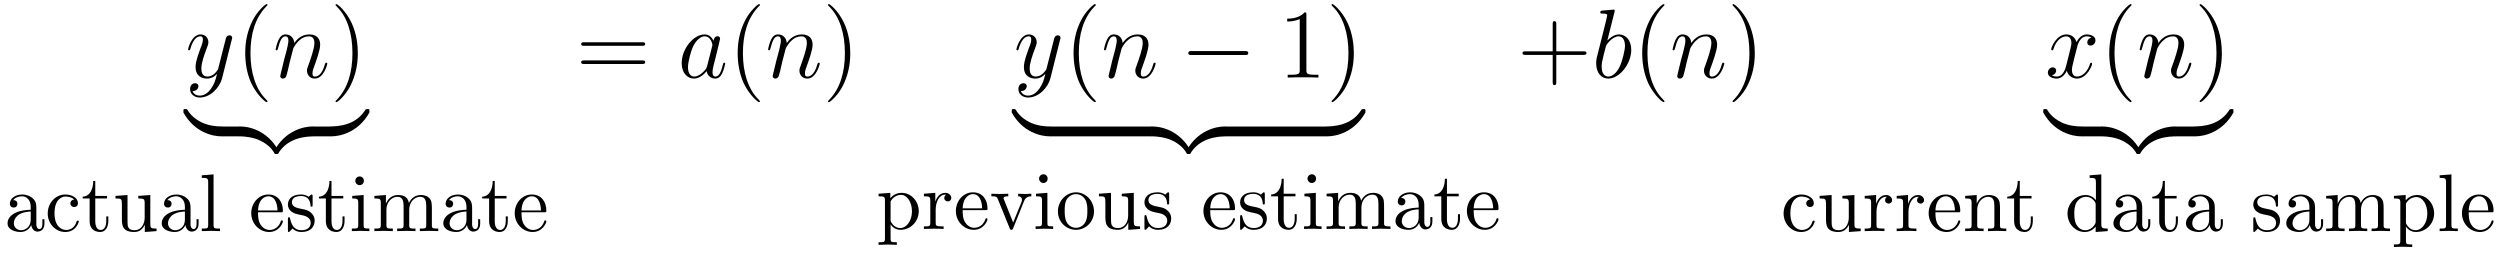
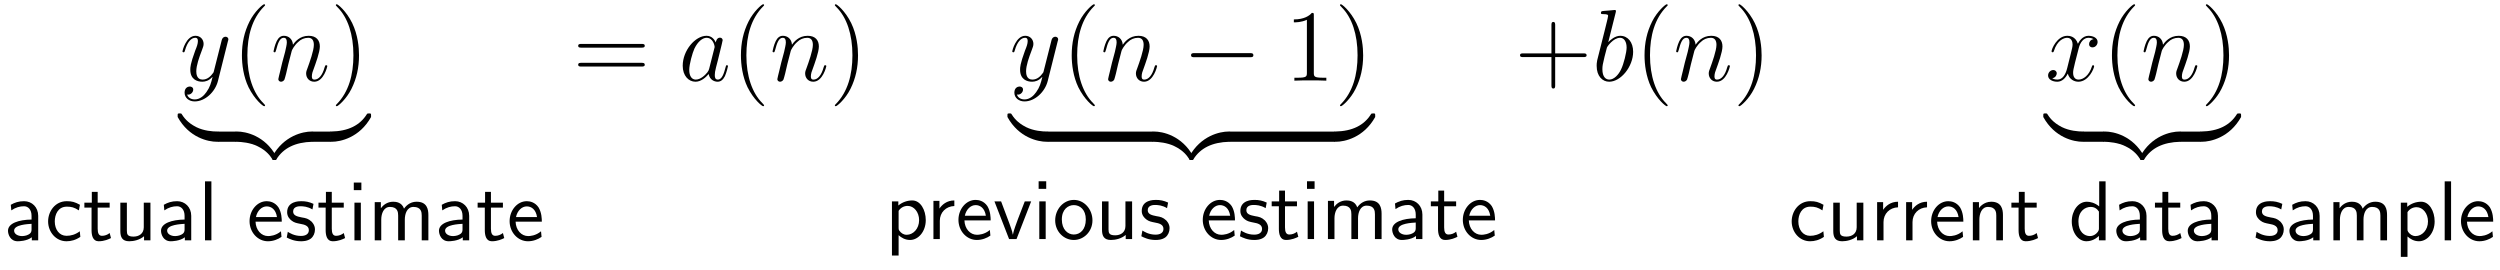
- <svg xmlns="http://www.w3.org/2000/svg" xmlns:xlink="http://www.w3.org/1999/xlink" viewBox="0 0 305.134 31.641" version="1.2">
+ <svg xmlns="http://www.w3.org/2000/svg" xmlns:xlink="http://www.w3.org/1999/xlink" viewBox="0 0 293.428 31.641" version="1.2">
  <defs>
    <g>
      <symbol overflow="visible" id="glyph0-0">
        <path style="stroke:none;" d="" />
      </symbol>
      <symbol overflow="visible" id="glyph0-1">
        <path style="stroke:none;" d="M 3.141 1.344 C 2.828 1.797 2.359 2.203 1.766 2.203 C 1.625 2.203 1.047 2.172 0.875 1.625 C 0.906 1.641 0.969 1.641 0.984 1.641 C 1.344 1.641 1.594 1.328 1.594 1.047 C 1.594 0.781 1.359 0.688 1.188 0.688 C 0.984 0.688 0.578 0.828 0.578 1.406 C 0.578 2.016 1.094 2.438 1.766 2.438 C 2.969 2.438 4.172 1.344 4.5 0.016 L 5.672 -4.656 C 5.688 -4.703 5.719 -4.781 5.719 -4.859 C 5.719 -5.031 5.562 -5.156 5.391 -5.156 C 5.281 -5.156 5.031 -5.109 4.938 -4.75 L 4.047 -1.234 C 4 -1.016 4 -0.984 3.891 -0.859 C 3.656 -0.531 3.266 -0.125 2.688 -0.125 C 2.016 -0.125 1.953 -0.781 1.953 -1.094 C 1.953 -1.781 2.281 -2.703 2.609 -3.562 C 2.734 -3.906 2.812 -4.078 2.812 -4.312 C 2.812 -4.812 2.453 -5.266 1.859 -5.266 C 0.766 -5.266 0.328 -3.531 0.328 -3.438 C 0.328 -3.391 0.375 -3.328 0.453 -3.328 C 0.562 -3.328 0.578 -3.375 0.625 -3.547 C 0.906 -4.547 1.359 -5.031 1.828 -5.031 C 1.938 -5.031 2.141 -5.031 2.141 -4.641 C 2.141 -4.328 2.016 -3.984 1.828 -3.531 C 1.25 -1.953 1.25 -1.562 1.25 -1.281 C 1.25 -0.141 2.062 0.125 2.656 0.125 C 3 0.125 3.438 0.016 3.844 -0.438 L 3.859 -0.422 C 3.688 0.281 3.562 0.75 3.141 1.344 Z M 3.141 1.344 " />
      </symbol>
      <symbol overflow="visible" id="glyph0-2">
        <path style="stroke:none;" d="M 2.469 -3.5 C 2.484 -3.578 2.781 -4.172 3.234 -4.547 C 3.531 -4.844 3.938 -5.031 4.406 -5.031 C 4.891 -5.031 5.062 -4.672 5.062 -4.203 C 5.062 -3.516 4.562 -2.156 4.328 -1.5 C 4.219 -1.219 4.156 -1.062 4.156 -0.844 C 4.156 -0.312 4.531 0.125 5.109 0.125 C 6.219 0.125 6.641 -1.641 6.641 -1.703 C 6.641 -1.766 6.594 -1.812 6.516 -1.812 C 6.406 -1.812 6.391 -1.781 6.328 -1.578 C 6.062 -0.594 5.609 -0.125 5.141 -0.125 C 5.016 -0.125 4.828 -0.125 4.828 -0.516 C 4.828 -0.812 4.953 -1.172 5.031 -1.344 C 5.266 -2 5.766 -3.328 5.766 -4.016 C 5.766 -4.734 5.359 -5.266 4.453 -5.266 C 3.375 -5.266 2.828 -4.516 2.609 -4.219 C 2.562 -4.906 2.078 -5.266 1.547 -5.266 C 1.172 -5.266 0.906 -5.047 0.703 -4.641 C 0.484 -4.203 0.328 -3.484 0.328 -3.438 C 0.328 -3.391 0.375 -3.328 0.453 -3.328 C 0.547 -3.328 0.562 -3.344 0.641 -3.625 C 0.828 -4.344 1.047 -5.031 1.516 -5.031 C 1.797 -5.031 1.891 -4.844 1.891 -4.484 C 1.891 -4.219 1.766 -3.75 1.688 -3.375 L 1.344 -2.094 C 1.297 -1.859 1.172 -1.328 1.109 -1.109 C 1.031 -0.797 0.891 -0.234 0.891 -0.172 C 0.891 -0.016 1.031 0.125 1.203 0.125 C 1.344 0.125 1.516 0.047 1.609 -0.125 C 1.641 -0.188 1.75 -0.609 1.812 -0.844 L 2.062 -1.922 Z M 2.469 -3.5 " />
      </symbol>
      <symbol overflow="visible" id="glyph0-3">
        <path style="stroke:none;" d="M 3.594 -1.422 C 3.531 -1.219 3.531 -1.188 3.375 -0.969 C 3.109 -0.641 2.578 -0.125 2.016 -0.125 C 1.531 -0.125 1.25 -0.562 1.25 -1.266 C 1.25 -1.922 1.625 -3.266 1.859 -3.766 C 2.266 -4.609 2.828 -5.031 3.281 -5.031 C 4.078 -5.031 4.234 -4.047 4.234 -3.953 C 4.234 -3.938 4.203 -3.797 4.188 -3.766 Z M 4.359 -4.484 C 4.234 -4.797 3.906 -5.266 3.281 -5.266 C 1.938 -5.266 0.484 -3.531 0.484 -1.75 C 0.484 -0.578 1.172 0.125 1.984 0.125 C 2.641 0.125 3.203 -0.391 3.531 -0.781 C 3.656 -0.078 4.219 0.125 4.578 0.125 C 4.938 0.125 5.219 -0.094 5.438 -0.531 C 5.625 -0.938 5.797 -1.656 5.797 -1.703 C 5.797 -1.766 5.75 -1.812 5.672 -1.812 C 5.562 -1.812 5.562 -1.75 5.516 -1.578 C 5.328 -0.875 5.109 -0.125 4.609 -0.125 C 4.266 -0.125 4.25 -0.438 4.25 -0.672 C 4.25 -0.938 4.281 -1.078 4.391 -1.547 C 4.469 -1.844 4.531 -2.109 4.625 -2.453 C 5.062 -4.25 5.172 -4.672 5.172 -4.75 C 5.172 -4.906 5.047 -5.047 4.859 -5.047 C 4.484 -5.047 4.391 -4.625 4.359 -4.484 Z M 4.359 -4.484 " />
      </symbol>
      <symbol overflow="visible" id="glyph0-4">
        <path style="stroke:none;" d="M 2.766 -8 C 2.766 -8.047 2.797 -8.109 2.797 -8.172 C 2.797 -8.297 2.672 -8.297 2.656 -8.297 C 2.641 -8.297 2.219 -8.266 2 -8.234 C 1.797 -8.219 1.609 -8.203 1.406 -8.188 C 1.109 -8.156 1.031 -8.156 1.031 -7.938 C 1.031 -7.812 1.141 -7.812 1.266 -7.812 C 1.875 -7.812 1.875 -7.703 1.875 -7.594 C 1.875 -7.5 1.781 -7.156 1.734 -6.938 L 1.453 -5.797 C 1.328 -5.312 0.641 -2.609 0.594 -2.391 C 0.531 -2.094 0.531 -1.891 0.531 -1.734 C 0.531 -0.516 1.219 0.125 2 0.125 C 3.375 0.125 4.812 -1.656 4.812 -3.391 C 4.812 -4.5 4.203 -5.266 3.297 -5.266 C 2.672 -5.266 2.109 -4.75 1.891 -4.516 Z M 2.016 -0.125 C 1.625 -0.125 1.203 -0.406 1.203 -1.344 C 1.203 -1.734 1.25 -1.953 1.453 -2.797 C 1.5 -2.953 1.688 -3.719 1.734 -3.875 C 1.75 -3.969 2.469 -5.031 3.281 -5.031 C 3.797 -5.031 4.047 -4.5 4.047 -3.891 C 4.047 -3.312 3.703 -1.953 3.406 -1.344 C 3.109 -0.688 2.562 -0.125 2.016 -0.125 Z M 2.016 -0.125 " />
      </symbol>
      <symbol overflow="visible" id="glyph0-5">
        <path style="stroke:none;" d="M 5.672 -4.875 C 5.281 -4.812 5.141 -4.516 5.141 -4.297 C 5.141 -4 5.359 -3.906 5.531 -3.906 C 5.891 -3.906 6.141 -4.219 6.141 -4.547 C 6.141 -5.047 5.562 -5.266 5.062 -5.266 C 4.344 -5.266 3.938 -4.547 3.828 -4.328 C 3.547 -5.219 2.812 -5.266 2.594 -5.266 C 1.375 -5.266 0.734 -3.703 0.734 -3.438 C 0.734 -3.391 0.781 -3.328 0.859 -3.328 C 0.953 -3.328 0.984 -3.406 1 -3.453 C 1.406 -4.781 2.219 -5.031 2.562 -5.031 C 3.094 -5.031 3.203 -4.531 3.203 -4.25 C 3.203 -3.984 3.125 -3.703 2.984 -3.125 L 2.578 -1.5 C 2.406 -0.781 2.062 -0.125 1.422 -0.125 C 1.359 -0.125 1.062 -0.125 0.812 -0.281 C 1.25 -0.359 1.344 -0.719 1.344 -0.859 C 1.344 -1.094 1.156 -1.25 0.938 -1.25 C 0.641 -1.25 0.328 -0.984 0.328 -0.609 C 0.328 -0.109 0.891 0.125 1.406 0.125 C 1.984 0.125 2.391 -0.328 2.641 -0.828 C 2.828 -0.125 3.438 0.125 3.875 0.125 C 5.094 0.125 5.734 -1.453 5.734 -1.703 C 5.734 -1.766 5.688 -1.812 5.625 -1.812 C 5.516 -1.812 5.5 -1.75 5.469 -1.656 C 5.141 -0.609 4.453 -0.125 3.906 -0.125 C 3.484 -0.125 3.266 -0.438 3.266 -0.922 C 3.266 -1.188 3.312 -1.375 3.5 -2.156 L 3.922 -3.797 C 4.094 -4.5 4.5 -5.031 5.062 -5.031 C 5.078 -5.031 5.422 -5.031 5.672 -4.875 Z M 5.672 -4.875 " />
      </symbol>
      <symbol overflow="visible" id="glyph1-0">
        <path style="stroke:none;" d="" />
      </symbol>
      <symbol overflow="visible" id="glyph1-1">
        <path style="stroke:none;" d="M 3.891 2.906 C 3.891 2.875 3.891 2.844 3.688 2.641 C 2.484 1.438 1.812 -0.531 1.812 -2.969 C 1.812 -5.297 2.375 -7.297 3.766 -8.703 C 3.891 -8.812 3.891 -8.828 3.891 -8.875 C 3.891 -8.938 3.828 -8.969 3.781 -8.969 C 3.625 -8.969 2.641 -8.109 2.062 -6.938 C 1.453 -5.719 1.172 -4.453 1.172 -2.969 C 1.172 -1.906 1.344 -0.484 1.953 0.781 C 2.672 2.219 3.641 3 3.781 3 C 3.828 3 3.891 2.969 3.891 2.906 Z M 3.891 2.906 " />
      </symbol>
      <symbol overflow="visible" id="glyph1-2">
        <path style="stroke:none;" d="M 3.375 -2.969 C 3.375 -3.891 3.25 -5.359 2.578 -6.75 C 1.875 -8.188 0.891 -8.969 0.766 -8.969 C 0.719 -8.969 0.656 -8.938 0.656 -8.875 C 0.656 -8.828 0.656 -8.812 0.859 -8.609 C 2.062 -7.406 2.719 -5.422 2.719 -2.984 C 2.719 -0.672 2.156 1.328 0.781 2.734 C 0.656 2.844 0.656 2.875 0.656 2.906 C 0.656 2.969 0.719 3 0.766 3 C 0.922 3 1.906 2.141 2.484 0.969 C 3.094 -0.25 3.375 -1.547 3.375 -2.969 Z M 3.375 -2.969 " />
      </symbol>
      <symbol overflow="visible" id="glyph1-3">
        <path style="stroke:none;" d="M 8.062 -3.875 C 8.234 -3.875 8.453 -3.875 8.453 -4.094 C 8.453 -4.312 8.25 -4.312 8.062 -4.312 L 1.031 -4.312 C 0.859 -4.312 0.641 -4.312 0.641 -4.094 C 0.641 -3.875 0.844 -3.875 1.031 -3.875 Z M 8.062 -1.656 C 8.234 -1.656 8.453 -1.656 8.453 -1.859 C 8.453 -2.094 8.25 -2.094 8.062 -2.094 L 1.031 -2.094 C 0.859 -2.094 0.641 -2.094 0.641 -1.875 C 0.641 -1.656 0.844 -1.656 1.031 -1.656 Z M 8.062 -1.656 " />
      </symbol>
      <symbol overflow="visible" id="glyph1-4">
        <path style="stroke:none;" d="M 3.438 -7.656 C 3.438 -7.938 3.438 -7.953 3.203 -7.953 C 2.922 -7.625 2.312 -7.188 1.094 -7.188 L 1.094 -6.844 C 1.359 -6.844 1.953 -6.844 2.625 -7.141 L 2.625 -0.922 C 2.625 -0.484 2.578 -0.344 1.531 -0.344 L 1.156 -0.344 L 1.156 0 C 1.484 -0.031 2.641 -0.031 3.031 -0.031 C 3.438 -0.031 4.578 -0.031 4.906 0 L 4.906 -0.344 L 4.531 -0.344 C 3.484 -0.344 3.438 -0.484 3.438 -0.922 Z M 3.438 -7.656 " />
      </symbol>
      <symbol overflow="visible" id="glyph1-5">
        <path style="stroke:none;" d="M 4.766 -2.766 L 8.062 -2.766 C 8.234 -2.766 8.453 -2.766 8.453 -2.969 C 8.453 -3.203 8.25 -3.203 8.062 -3.203 L 4.766 -3.203 L 4.766 -6.5 C 4.766 -6.672 4.766 -6.891 4.547 -6.891 C 4.328 -6.891 4.328 -6.688 4.328 -6.5 L 4.328 -3.203 L 1.031 -3.203 C 0.859 -3.203 0.641 -3.203 0.641 -2.984 C 0.641 -2.766 0.844 -2.766 1.031 -2.766 L 4.328 -2.766 L 4.328 0.531 C 4.328 0.703 4.328 0.922 4.547 0.922 C 4.766 0.922 4.766 0.719 4.766 0.531 Z M 4.766 -2.766 " />
      </symbol>
      <symbol overflow="visible" id="glyph2-0">
        <path style="stroke:none;" d="" />
      </symbol>
      <symbol overflow="visible" id="glyph2-1">
        <path style="stroke:none;" d="M 4.578 -0.922 C 4.578 -1.141 4.578 -1.203 4.453 -1.203 C 3.844 -1.203 2.844 -1.281 1.953 -1.719 C 0.875 -2.266 0.469 -2.891 0.219 -3.281 C 0.188 -3.328 0.125 -3.328 0 -3.328 C -0.234 -3.328 -0.234 -3.312 -0.234 -3.078 L -0.234 -2.906 C 1.109 -0.469 3.359 0 4.375 0 C 4.578 0 4.578 -0.016 4.578 -0.281 Z M 4.578 -0.922 " />
      </symbol>
      <symbol overflow="visible" id="glyph2-2">
        <path style="stroke:none;" d="M 4.719 1.719 C 3.375 -0.734 1.125 -1.203 0.109 -1.203 C -0.094 -1.203 -0.094 -1.188 -0.094 -0.922 L -0.094 -0.281 C -0.094 -0.047 -0.094 0 0.047 0 C 0.641 0.016 1.641 0.094 2.531 0.531 C 3.609 1.062 4.016 1.688 4.266 2.078 C 4.297 2.141 4.359 2.141 4.484 2.141 C 4.719 2.141 4.719 2.125 4.719 1.875 Z M 4.719 1.719 " />
      </symbol>
      <symbol overflow="visible" id="glyph2-3">
        <path style="stroke:none;" d="M 4.578 -0.922 C 4.578 -1.188 4.578 -1.203 4.375 -1.203 C 3.359 -1.203 1.109 -0.719 -0.234 1.719 L -0.234 1.875 C -0.234 2.125 -0.234 2.141 0 2.141 C 0.188 2.141 0.203 2.125 0.25 2.047 C 1.062 0.75 2.438 0.047 4.469 0 C 4.578 0 4.578 -0.062 4.578 -0.281 Z M 4.578 -0.922 " />
      </symbol>
      <symbol overflow="visible" id="glyph2-4">
        <path style="stroke:none;" d="M 4.719 -3.078 C 4.719 -3.312 4.719 -3.328 4.484 -3.328 C 4.297 -3.328 4.281 -3.312 4.234 -3.25 C 3.422 -1.938 2.047 -1.234 0.016 -1.203 C -0.094 -1.203 -0.094 -1.125 -0.094 -0.922 L -0.094 -0.281 C -0.094 -0.016 -0.094 0 0.109 0 C 1.125 0 3.375 -0.484 4.719 -2.906 Z M 4.719 -3.078 " />
      </symbol>
      <symbol overflow="visible" id="glyph3-0">
        <path style="stroke:none;" d="" />
      </symbol>
      <symbol overflow="visible" id="glyph3-1">
-         <path style="stroke:none;" d="M 3.312 -0.75 C 3.359 -0.359 3.625 0.062 4.094 0.062 C 4.312 0.062 4.922 -0.078 4.922 -0.891 L 4.922 -1.453 L 4.672 -1.453 L 4.672 -0.891 C 4.672 -0.312 4.422 -0.25 4.312 -0.25 C 3.984 -0.25 3.938 -0.703 3.938 -0.75 L 3.938 -2.734 C 3.938 -3.156 3.938 -3.547 3.578 -3.922 C 3.188 -4.312 2.688 -4.469 2.219 -4.469 C 1.391 -4.469 0.703 -4 0.703 -3.344 C 0.703 -3.047 0.906 -2.875 1.172 -2.875 C 1.453 -2.875 1.625 -3.078 1.625 -3.328 C 1.625 -3.453 1.578 -3.781 1.109 -3.781 C 1.391 -4.141 1.875 -4.25 2.188 -4.25 C 2.688 -4.25 3.25 -3.859 3.25 -2.969 L 3.25 -2.609 C 2.734 -2.578 2.047 -2.547 1.422 -2.25 C 0.672 -1.906 0.422 -1.391 0.422 -0.953 C 0.422 -0.141 1.391 0.109 2.016 0.109 C 2.672 0.109 3.125 -0.297 3.312 -0.75 Z M 3.25 -2.391 L 3.25 -1.391 C 3.25 -0.453 2.531 -0.109 2.078 -0.109 C 1.594 -0.109 1.188 -0.453 1.188 -0.953 C 1.188 -1.5 1.609 -2.328 3.25 -2.391 Z M 3.25 -2.391 " />
+         <path style="stroke:none;" d="M 3.984 -2.875 C 3.984 -3.891 3.25 -4.594 2.328 -4.594 C 1.688 -4.594 1.234 -4.438 0.766 -4.172 L 0.828 -3.516 C 1.344 -3.875 1.844 -4 2.328 -4 C 2.797 -4 3.203 -3.609 3.203 -2.875 L 3.203 -2.438 C 1.703 -2.422 0.438 -2 0.438 -1.125 C 0.438 -0.703 0.703 0.109 1.578 0.109 C 1.719 0.109 2.656 0.094 3.234 -0.359 L 3.234 0 L 3.984 0 Z M 3.203 -1.312 C 3.203 -1.125 3.203 -0.875 2.859 -0.688 C 2.578 -0.516 2.188 -0.5 2.078 -0.5 C 1.609 -0.5 1.156 -0.734 1.156 -1.141 C 1.156 -1.844 2.766 -1.906 3.203 -1.938 Z M 3.203 -1.312 " />
      </symbol>
      <symbol overflow="visible" id="glyph3-2">
-         <path style="stroke:none;" d="M 1.172 -2.172 C 1.172 -3.797 1.984 -4.219 2.516 -4.219 C 2.609 -4.219 3.234 -4.203 3.578 -3.844 C 3.172 -3.812 3.109 -3.516 3.109 -3.391 C 3.109 -3.125 3.297 -2.938 3.562 -2.938 C 3.828 -2.938 4.031 -3.094 4.031 -3.406 C 4.031 -4.078 3.266 -4.469 2.5 -4.469 C 1.25 -4.469 0.344 -3.391 0.344 -2.156 C 0.344 -0.875 1.328 0.109 2.484 0.109 C 3.812 0.109 4.141 -1.094 4.141 -1.188 C 4.141 -1.281 4.031 -1.281 4 -1.281 C 3.922 -1.281 3.891 -1.25 3.875 -1.188 C 3.594 -0.266 2.938 -0.141 2.578 -0.141 C 2.047 -0.141 1.172 -0.562 1.172 -2.172 Z M 1.172 -2.172 " />
+         <path style="stroke:none;" d="M 4.094 -4.172 C 3.5 -4.5 3.156 -4.594 2.547 -4.594 C 1.172 -4.594 0.359 -3.391 0.359 -2.219 C 0.359 -0.984 1.266 0.109 2.516 0.109 C 3.047 0.109 3.594 -0.031 4.141 -0.406 L 4.078 -1.062 C 3.562 -0.672 3.031 -0.531 2.516 -0.531 C 1.688 -0.531 1.141 -1.25 1.141 -2.219 C 1.141 -3 1.5 -3.953 2.562 -3.953 C 3.078 -3.953 3.422 -3.875 3.969 -3.516 Z M 4.094 -4.172 " />
      </symbol>
      <symbol overflow="visible" id="glyph3-3">
-         <path style="stroke:none;" d="M 1.719 -3.984 L 3.156 -3.984 L 3.156 -4.297 L 1.719 -4.297 L 1.719 -6.125 L 1.469 -6.125 C 1.469 -5.312 1.172 -4.25 0.188 -4.203 L 0.188 -3.984 L 1.031 -3.984 L 1.031 -1.234 C 1.031 -0.016 1.969 0.109 2.328 0.109 C 3.031 0.109 3.312 -0.594 3.312 -1.234 L 3.312 -1.797 L 3.062 -1.797 L 3.062 -1.25 C 3.062 -0.516 2.766 -0.141 2.391 -0.141 C 1.719 -0.141 1.719 -1.047 1.719 -1.219 Z M 1.719 -3.984 " />
+         <path style="stroke:none;" d="M 1.75 -3.844 L 3.156 -3.844 L 3.156 -4.422 L 1.75 -4.422 L 1.75 -5.688 L 1.062 -5.688 L 1.062 -4.422 L 0.188 -4.422 L 0.188 -3.844 L 1.031 -3.844 L 1.031 -1.188 C 1.031 -0.594 1.172 0.109 1.859 0.109 C 2.547 0.109 3.062 -0.141 3.312 -0.266 L 3.156 -0.859 C 2.891 -0.641 2.578 -0.531 2.25 -0.531 C 1.891 -0.531 1.75 -0.828 1.75 -1.359 Z M 1.75 -3.844 " />
      </symbol>
      <symbol overflow="visible" id="glyph3-4">
-         <path style="stroke:none;" d="M 3.891 -0.781 L 3.891 0.109 L 5.328 0 L 5.328 -0.312 C 4.641 -0.312 4.562 -0.375 4.562 -0.875 L 4.562 -4.406 L 3.094 -4.297 L 3.094 -3.984 C 3.781 -3.984 3.875 -3.922 3.875 -3.422 L 3.875 -1.656 C 3.875 -0.781 3.391 -0.109 2.656 -0.109 C 1.828 -0.109 1.781 -0.578 1.781 -1.094 L 1.781 -4.406 L 0.312 -4.297 L 0.312 -3.984 C 1.094 -3.984 1.094 -3.953 1.094 -3.078 L 1.094 -1.578 C 1.094 -0.797 1.094 0.109 2.609 0.109 C 3.172 0.109 3.609 -0.172 3.891 -0.781 Z M 3.891 -0.781 " />
+         <path style="stroke:none;" d="M 4.344 -4.422 L 3.562 -4.422 L 3.562 -1.531 C 3.562 -0.781 3 -0.438 2.359 -0.438 C 1.656 -0.438 1.578 -0.703 1.578 -1.125 L 1.578 -4.422 L 0.812 -4.422 L 0.812 -1.094 C 0.812 -0.375 1.031 0.109 1.859 0.109 C 2.391 0.109 3.094 -0.047 3.594 -0.484 L 3.594 0 L 4.344 0 Z M 4.344 -4.422 " />
      </symbol>
      <symbol overflow="visible" id="glyph3-5">
-         <path style="stroke:none;" d="M 1.766 -6.922 L 0.328 -6.812 L 0.328 -6.5 C 1.031 -6.5 1.109 -6.438 1.109 -5.938 L 1.109 -0.75 C 1.109 -0.312 1 -0.312 0.328 -0.312 L 0.328 0 C 0.656 -0.016 1.188 -0.031 1.438 -0.031 C 1.688 -0.031 2.172 -0.016 2.547 0 L 2.547 -0.312 C 1.875 -0.312 1.766 -0.312 1.766 -0.75 Z M 1.766 -6.922 " />
+         <path style="stroke:none;" d="M 1.562 -6.922 L 0.812 -6.922 L 0.812 0 L 1.562 0 Z M 1.562 -6.922 " />
      </symbol>
      <symbol overflow="visible" id="glyph3-6">
-         <path style="stroke:none;" d="M 1.109 -2.516 C 1.172 -4 2.016 -4.25 2.359 -4.25 C 3.375 -4.25 3.484 -2.906 3.484 -2.516 Z M 1.109 -2.297 L 3.891 -2.297 C 4.109 -2.297 4.141 -2.297 4.141 -2.516 C 4.141 -3.5 3.594 -4.469 2.359 -4.469 C 1.203 -4.469 0.281 -3.438 0.281 -2.188 C 0.281 -0.859 1.328 0.109 2.469 0.109 C 3.688 0.109 4.141 -1 4.141 -1.188 C 4.141 -1.281 4.062 -1.312 4 -1.312 C 3.922 -1.312 3.891 -1.25 3.875 -1.172 C 3.531 -0.141 2.625 -0.141 2.531 -0.141 C 2.031 -0.141 1.641 -0.438 1.406 -0.812 C 1.109 -1.281 1.109 -1.938 1.109 -2.297 Z M 1.109 -2.297 " />
+         <path style="stroke:none;" d="M 4.125 -2.188 C 4.125 -2.516 4.109 -3.266 3.734 -3.875 C 3.312 -4.484 2.719 -4.594 2.359 -4.594 C 1.25 -4.594 0.344 -3.531 0.344 -2.25 C 0.344 -0.938 1.312 0.109 2.5 0.109 C 3.125 0.109 3.703 -0.125 4.094 -0.406 L 4.031 -1.062 C 3.406 -0.531 2.734 -0.5 2.516 -0.5 C 1.719 -0.5 1.078 -1.203 1.047 -2.188 Z M 1.094 -2.734 C 1.25 -3.484 1.781 -3.984 2.359 -3.984 C 2.875 -3.984 3.422 -3.656 3.562 -2.734 Z M 1.094 -2.734 " />
      </symbol>
      <symbol overflow="visible" id="glyph3-7">
-         <path style="stroke:none;" d="M 2.078 -1.938 C 2.297 -1.891 3.109 -1.734 3.109 -1.016 C 3.109 -0.516 2.766 -0.109 1.984 -0.109 C 1.141 -0.109 0.781 -0.672 0.594 -1.531 C 0.562 -1.656 0.562 -1.688 0.453 -1.688 C 0.328 -1.688 0.328 -1.625 0.328 -1.453 L 0.328 -0.125 C 0.328 0.047 0.328 0.109 0.438 0.109 C 0.484 0.109 0.5 0.094 0.688 -0.094 C 0.703 -0.109 0.703 -0.125 0.891 -0.312 C 1.328 0.094 1.781 0.109 1.984 0.109 C 3.125 0.109 3.594 -0.562 3.594 -1.281 C 3.594 -1.797 3.297 -2.109 3.172 -2.219 C 2.844 -2.547 2.453 -2.625 2.031 -2.703 C 1.469 -2.812 0.812 -2.938 0.812 -3.516 C 0.812 -3.875 1.062 -4.281 1.922 -4.281 C 3.016 -4.281 3.078 -3.375 3.094 -3.078 C 3.094 -2.984 3.188 -2.984 3.203 -2.984 C 3.344 -2.984 3.344 -3.031 3.344 -3.219 L 3.344 -4.234 C 3.344 -4.391 3.344 -4.469 3.234 -4.469 C 3.188 -4.469 3.156 -4.469 3.031 -4.344 C 3 -4.312 2.906 -4.219 2.859 -4.188 C 2.484 -4.469 2.078 -4.469 1.922 -4.469 C 0.703 -4.469 0.328 -3.797 0.328 -3.234 C 0.328 -2.891 0.484 -2.609 0.75 -2.391 C 1.078 -2.141 1.359 -2.078 2.078 -1.938 Z M 2.078 -1.938 " />
+         <path style="stroke:none;" d="M 3.422 -4.281 C 2.906 -4.516 2.5 -4.594 1.984 -4.594 C 1.734 -4.594 0.328 -4.594 0.328 -3.297 C 0.328 -2.797 0.625 -2.484 0.875 -2.297 C 1.172 -2.078 1.391 -2.031 1.938 -1.922 C 2.297 -1.859 2.875 -1.734 2.875 -1.203 C 2.875 -0.516 2.094 -0.516 1.938 -0.516 C 1.141 -0.516 0.578 -0.891 0.406 -1 L 0.281 -0.328 C 0.594 -0.172 1.141 0.109 1.953 0.109 C 2.141 0.109 2.688 0.109 3.109 -0.203 C 3.422 -0.453 3.594 -0.844 3.594 -1.281 C 3.594 -1.828 3.219 -2.156 3.203 -2.188 C 2.812 -2.547 2.547 -2.609 2.047 -2.688 C 1.5 -2.797 1.031 -2.906 1.031 -3.391 C 1.031 -4 1.75 -4 1.891 -4 C 2.203 -4 2.734 -3.969 3.297 -3.625 Z M 3.422 -4.281 " />
      </symbol>
      <symbol overflow="visible" id="glyph3-8">
-         <path style="stroke:none;" d="M 1.766 -4.406 L 0.375 -4.297 L 0.375 -3.984 C 1.016 -3.984 1.109 -3.922 1.109 -3.438 L 1.109 -0.75 C 1.109 -0.312 1 -0.312 0.328 -0.312 L 0.328 0 C 0.641 -0.016 1.188 -0.031 1.422 -0.031 C 1.781 -0.031 2.125 -0.016 2.469 0 L 2.469 -0.312 C 1.797 -0.312 1.766 -0.359 1.766 -0.75 Z M 1.797 -6.141 C 1.797 -6.453 1.562 -6.672 1.281 -6.672 C 0.969 -6.672 0.75 -6.406 0.75 -6.141 C 0.75 -5.875 0.969 -5.609 1.281 -5.609 C 1.562 -5.609 1.797 -5.828 1.797 -6.141 Z M 1.797 -6.141 " />
+         <path style="stroke:none;" d="M 1.625 -6.781 L 0.734 -6.781 L 0.734 -5.891 L 1.625 -5.891 Z M 1.562 -4.422 L 0.812 -4.422 L 0.812 0 L 1.562 0 Z M 1.562 -4.422 " />
      </symbol>
      <symbol overflow="visible" id="glyph3-9">
-         <path style="stroke:none;" d="M 1.094 -3.422 L 1.094 -0.75 C 1.094 -0.312 0.984 -0.312 0.312 -0.312 L 0.312 0 C 0.672 -0.016 1.172 -0.031 1.453 -0.031 C 1.703 -0.031 2.219 -0.016 2.562 0 L 2.562 -0.312 C 1.891 -0.312 1.781 -0.312 1.781 -0.75 L 1.781 -2.594 C 1.781 -3.625 2.5 -4.188 3.125 -4.188 C 3.766 -4.188 3.875 -3.656 3.875 -3.078 L 3.875 -0.75 C 3.875 -0.312 3.766 -0.312 3.094 -0.312 L 3.094 0 C 3.438 -0.016 3.953 -0.031 4.219 -0.031 C 4.469 -0.031 5 -0.016 5.328 0 L 5.328 -0.312 C 4.672 -0.312 4.562 -0.312 4.562 -0.75 L 4.562 -2.594 C 4.562 -3.625 5.266 -4.188 5.906 -4.188 C 6.531 -4.188 6.641 -3.656 6.641 -3.078 L 6.641 -0.75 C 6.641 -0.312 6.531 -0.312 5.859 -0.312 L 5.859 0 C 6.203 -0.016 6.719 -0.031 6.984 -0.031 C 7.25 -0.031 7.766 -0.016 8.109 0 L 8.109 -0.312 C 7.594 -0.312 7.344 -0.312 7.328 -0.609 L 7.328 -2.516 C 7.328 -3.375 7.328 -3.672 7.016 -4.031 C 6.875 -4.203 6.547 -4.406 5.969 -4.406 C 5.141 -4.406 4.688 -3.812 4.531 -3.422 C 4.391 -4.297 3.656 -4.406 3.203 -4.406 C 2.469 -4.406 2 -3.984 1.719 -3.359 L 1.719 -4.406 L 0.312 -4.297 L 0.312 -3.984 C 1.016 -3.984 1.094 -3.922 1.094 -3.422 Z M 1.094 -3.422 " />
+         <path style="stroke:none;" d="M 7.109 -2.969 C 7.109 -3.641 6.953 -4.531 5.734 -4.531 C 5.141 -4.531 4.625 -4.25 4.25 -3.719 C 4 -4.469 3.297 -4.531 2.984 -4.531 C 2.266 -4.531 1.797 -4.125 1.531 -3.766 L 1.531 -4.484 L 0.812 -4.484 L 0.812 0 L 1.578 0 L 1.578 -2.438 C 1.578 -3.125 1.859 -3.922 2.594 -3.922 C 3.516 -3.922 3.562 -3.281 3.562 -2.906 L 3.562 0 L 4.344 0 L 4.344 -2.438 C 4.344 -3.125 4.609 -3.922 5.359 -3.922 C 6.281 -3.922 6.328 -3.281 6.328 -2.906 L 6.328 0 L 7.109 0 Z M 7.109 -2.969 " />
      </symbol>
      <symbol overflow="visible" id="glyph3-10">
-         <path style="stroke:none;" d="M 1.719 -3.75 L 1.719 -4.406 L 0.281 -4.297 L 0.281 -3.984 C 0.984 -3.984 1.062 -3.922 1.062 -3.484 L 1.062 1.172 C 1.062 1.625 0.953 1.625 0.281 1.625 L 0.281 1.938 C 0.625 1.922 1.141 1.906 1.391 1.906 C 1.672 1.906 2.172 1.922 2.516 1.938 L 2.516 1.625 C 1.859 1.625 1.75 1.625 1.75 1.172 L 1.75 -0.594 C 1.797 -0.422 2.219 0.109 2.969 0.109 C 4.156 0.109 5.188 -0.875 5.188 -2.156 C 5.188 -3.422 4.234 -4.406 3.109 -4.406 C 2.328 -4.406 1.906 -3.969 1.719 -3.75 Z M 1.75 -1.141 L 1.75 -3.359 C 2.031 -3.875 2.516 -4.156 3.031 -4.156 C 3.766 -4.156 4.359 -3.281 4.359 -2.156 C 4.359 -0.953 3.672 -0.109 2.938 -0.109 C 2.531 -0.109 2.156 -0.312 1.891 -0.719 C 1.75 -0.922 1.75 -0.938 1.75 -1.141 Z M 1.75 -1.141 " />
+         <path style="stroke:none;" d="M 1.594 -0.453 C 1.906 -0.172 2.344 0.109 2.938 0.109 C 3.906 0.109 4.781 -0.875 4.781 -2.219 C 4.781 -3.422 4.156 -4.531 3.203 -4.531 C 2.609 -4.531 2.031 -4.328 1.562 -3.938 L 1.562 -4.422 L 0.812 -4.422 L 0.812 1.938 L 1.594 1.938 Z M 1.594 -3.312 C 1.828 -3.672 2.219 -3.891 2.656 -3.891 C 3.406 -3.891 4 -3.141 4 -2.219 C 4 -1.203 3.297 -0.5 2.547 -0.5 C 2.156 -0.5 1.891 -0.703 1.688 -0.969 C 1.594 -1.109 1.594 -1.141 1.594 -1.312 Z M 1.594 -3.312 " />
      </symbol>
      <symbol overflow="visible" id="glyph3-11">
-         <path style="stroke:none;" d="M 1.672 -3.312 L 1.672 -4.406 L 0.281 -4.297 L 0.281 -3.984 C 0.984 -3.984 1.062 -3.922 1.062 -3.422 L 1.062 -0.75 C 1.062 -0.312 0.953 -0.312 0.281 -0.312 L 0.281 0 C 0.672 -0.016 1.141 -0.031 1.422 -0.031 C 1.812 -0.031 2.281 -0.031 2.688 0 L 2.688 -0.312 L 2.469 -0.312 C 1.734 -0.312 1.719 -0.422 1.719 -0.781 L 1.719 -2.312 C 1.719 -3.297 2.141 -4.188 2.891 -4.188 C 2.953 -4.188 2.984 -4.188 3 -4.172 C 2.969 -4.172 2.766 -4.047 2.766 -3.781 C 2.766 -3.516 2.984 -3.359 3.203 -3.359 C 3.375 -3.359 3.625 -3.484 3.625 -3.797 C 3.625 -4.109 3.312 -4.406 2.891 -4.406 C 2.156 -4.406 1.797 -3.734 1.672 -3.312 Z M 1.672 -3.312 " />
+         <path style="stroke:none;" d="M 1.562 -2.141 C 1.562 -3.125 2.281 -3.844 3.266 -3.875 L 3.266 -4.531 C 2.375 -4.531 1.828 -4.031 1.516 -3.578 L 1.516 -4.484 L 0.812 -4.484 L 0.812 0 L 1.562 0 Z M 1.562 -2.141 " />
      </symbol>
      <symbol overflow="visible" id="glyph3-12">
-         <path style="stroke:none;" d="M 4.141 -3.312 C 4.234 -3.547 4.406 -3.984 5.062 -3.984 L 5.062 -4.297 C 4.828 -4.281 4.547 -4.266 4.312 -4.266 C 4.078 -4.266 3.625 -4.281 3.453 -4.297 L 3.453 -3.984 C 3.812 -3.984 3.922 -3.75 3.922 -3.562 C 3.922 -3.469 3.906 -3.422 3.875 -3.312 L 2.844 -0.781 L 1.734 -3.562 C 1.672 -3.688 1.672 -3.703 1.672 -3.734 C 1.672 -3.984 2.062 -3.984 2.25 -3.984 L 2.25 -4.297 C 1.938 -4.281 1.391 -4.266 1.156 -4.266 C 0.891 -4.266 0.484 -4.281 0.188 -4.297 L 0.188 -3.984 C 0.812 -3.984 0.859 -3.922 0.984 -3.625 L 2.422 -0.078 C 2.484 0.062 2.5 0.109 2.625 0.109 C 2.766 0.109 2.797 0.016 2.844 -0.078 Z M 4.141 -3.312 " />
+         <path style="stroke:none;" d="M 4.453 -4.422 L 3.703 -4.422 L 2.906 -2.359 C 2.703 -1.797 2.391 -1 2.312 -0.531 L 2.297 -0.531 C 2.25 -0.891 1.984 -1.578 1.891 -1.844 L 0.922 -4.422 L 0.141 -4.422 L 1.859 0 L 2.734 0 Z M 4.453 -4.422 " />
      </symbol>
      <symbol overflow="visible" id="glyph3-13">
-         <path style="stroke:none;" d="M 4.688 -2.141 C 4.688 -3.406 3.703 -4.469 2.5 -4.469 C 1.25 -4.469 0.281 -3.375 0.281 -2.141 C 0.281 -0.844 1.312 0.109 2.484 0.109 C 3.688 0.109 4.688 -0.875 4.688 -2.141 Z M 2.5 -0.141 C 2.062 -0.141 1.625 -0.344 1.359 -0.812 C 1.109 -1.25 1.109 -1.859 1.109 -2.219 C 1.109 -2.609 1.109 -3.141 1.344 -3.578 C 1.609 -4.031 2.078 -4.25 2.484 -4.25 C 2.922 -4.25 3.344 -4.031 3.609 -3.594 C 3.875 -3.172 3.875 -2.594 3.875 -2.219 C 3.875 -1.859 3.875 -1.312 3.656 -0.875 C 3.422 -0.422 2.984 -0.141 2.5 -0.141 Z M 2.5 -0.141 " />
+         <path style="stroke:none;" d="M 4.672 -2.188 C 4.672 -3.531 3.672 -4.594 2.5 -4.594 C 1.266 -4.594 0.297 -3.5 0.297 -2.188 C 0.297 -0.875 1.312 0.109 2.484 0.109 C 3.672 0.109 4.672 -0.891 4.672 -2.188 Z M 2.484 -0.531 C 1.797 -0.531 1.078 -1.094 1.078 -2.297 C 1.078 -3.5 1.828 -3.984 2.484 -3.984 C 3.188 -3.984 3.891 -3.469 3.891 -2.297 C 3.891 -1.109 3.219 -0.531 2.484 -0.531 Z M 2.484 -0.531 " />
      </symbol>
      <symbol overflow="visible" id="glyph3-14">
-         <path style="stroke:none;" d="M 1.094 -3.422 L 1.094 -0.75 C 1.094 -0.312 0.984 -0.312 0.312 -0.312 L 0.312 0 C 0.672 -0.016 1.172 -0.031 1.453 -0.031 C 1.703 -0.031 2.219 -0.016 2.562 0 L 2.562 -0.312 C 1.891 -0.312 1.781 -0.312 1.781 -0.75 L 1.781 -2.594 C 1.781 -3.625 2.5 -4.188 3.125 -4.188 C 3.766 -4.188 3.875 -3.656 3.875 -3.078 L 3.875 -0.75 C 3.875 -0.312 3.766 -0.312 3.094 -0.312 L 3.094 0 C 3.438 -0.016 3.953 -0.031 4.219 -0.031 C 4.469 -0.031 5 -0.016 5.328 0 L 5.328 -0.312 C 4.812 -0.312 4.562 -0.312 4.562 -0.609 L 4.562 -2.516 C 4.562 -3.375 4.562 -3.672 4.25 -4.031 C 4.109 -4.203 3.781 -4.406 3.203 -4.406 C 2.469 -4.406 2 -3.984 1.719 -3.359 L 1.719 -4.406 L 0.312 -4.297 L 0.312 -3.984 C 1.016 -3.984 1.094 -3.922 1.094 -3.422 Z M 1.094 -3.422 " />
+         <path style="stroke:none;" d="M 4.344 -2.969 C 4.344 -3.625 4.188 -4.531 2.969 -4.531 C 2.078 -4.531 1.578 -3.859 1.531 -3.781 L 1.531 -4.484 L 0.812 -4.484 L 0.812 0 L 1.578 0 L 1.578 -2.438 C 1.578 -3.094 1.828 -3.922 2.594 -3.922 C 3.547 -3.922 3.562 -3.219 3.562 -2.906 L 3.562 0 L 4.344 0 Z M 4.344 -2.969 " />
      </symbol>
      <symbol overflow="visible" id="glyph3-15">
-         <path style="stroke:none;" d="M 3.781 -0.547 L 3.781 0.109 L 5.25 0 L 5.25 -0.312 C 4.562 -0.312 4.469 -0.375 4.469 -0.875 L 4.469 -6.922 L 3.047 -6.812 L 3.047 -6.5 C 3.734 -6.5 3.812 -6.438 3.812 -5.938 L 3.812 -3.781 C 3.531 -4.141 3.094 -4.406 2.562 -4.406 C 1.391 -4.406 0.344 -3.422 0.344 -2.141 C 0.344 -0.875 1.312 0.109 2.453 0.109 C 3.094 0.109 3.531 -0.234 3.781 -0.547 Z M 3.781 -3.219 L 3.781 -1.172 C 3.781 -1 3.781 -0.984 3.672 -0.812 C 3.375 -0.328 2.938 -0.109 2.5 -0.109 C 2.047 -0.109 1.688 -0.375 1.453 -0.75 C 1.203 -1.156 1.172 -1.719 1.172 -2.141 C 1.172 -2.5 1.188 -3.094 1.469 -3.547 C 1.688 -3.859 2.062 -4.188 2.609 -4.188 C 2.953 -4.188 3.375 -4.031 3.672 -3.594 C 3.781 -3.422 3.781 -3.406 3.781 -3.219 Z M 3.781 -3.219 " />
+         <path style="stroke:none;" d="M 4.328 -6.922 L 3.578 -6.922 L 3.578 -3.984 C 3.047 -4.422 2.5 -4.531 2.125 -4.531 C 1.141 -4.531 0.359 -3.5 0.359 -2.219 C 0.359 -0.906 1.125 0.109 2.078 0.109 C 2.406 0.109 2.984 0.016 3.547 -0.516 L 3.547 0 L 4.328 0 Z M 3.547 -1.391 C 3.547 -1.25 3.531 -1.062 3.219 -0.781 C 2.984 -0.578 2.734 -0.5 2.484 -0.5 C 1.859 -0.5 1.141 -0.969 1.141 -2.203 C 1.141 -3.516 2 -3.922 2.578 -3.922 C 3.031 -3.922 3.328 -3.703 3.547 -3.375 Z M 3.547 -1.391 " />
      </symbol>
      <symbol overflow="visible" id="glyph4-0">
        <path style="stroke:none;" d="" />
      </symbol>
      <symbol overflow="visible" id="glyph4-1">
        <path style="stroke:none;" d="M 7.875 -2.75 C 8.078 -2.75 8.297 -2.75 8.297 -2.984 C 8.297 -3.234 8.078 -3.234 7.875 -3.234 L 1.406 -3.234 C 1.203 -3.234 0.984 -3.234 0.984 -2.984 C 0.984 -2.75 1.203 -2.75 1.406 -2.75 Z M 7.875 -2.75 " />
      </symbol>
    </g>
  </defs>
  <g id="surface1">
    <g style="fill:rgb(0%,0%,0%);fill-opacity:1;">
-       <use xlink:href="#glyph0-1" x="22.622" y="9.467" />
-     </g>
-     <g style="fill:rgb(0%,0%,0%);fill-opacity:1;">
-       <use xlink:href="#glyph1-1" x="28.759" y="9.467" />
-     </g>
-     <g style="fill:rgb(0%,0%,0%);fill-opacity:1;">
-       <use xlink:href="#glyph0-2" x="33.311" y="9.467" />
-     </g>
-     <g style="fill:rgb(0%,0%,0%);fill-opacity:1;">
-       <use xlink:href="#glyph1-2" x="40.299" y="9.467" />
-     </g>
-     <g style="fill:rgb(0%,0%,0%);fill-opacity:1;">
-       <use xlink:href="#glyph2-1" x="22.622" y="16.64" />
-     </g>
-     <path style=" stroke:none;fill-rule:nonzero;fill:rgb(0%,0%,0%);fill-opacity:1;" d="M 27.105 16.641 L 29.254 16.641 L 29.254 15.445 L 27.105 15.445 Z M 27.105 16.641 " />
-     <g style="fill:rgb(0%,0%,0%);fill-opacity:1;">
-       <use xlink:href="#glyph2-2" x="29.253" y="16.64" />
-       <use xlink:href="#glyph2-3" x="33.736" y="16.64" />
-     </g>
-     <path style=" stroke:none;fill-rule:nonzero;fill:rgb(0%,0%,0%);fill-opacity:1;" d="M 38.219 16.641 L 40.367 16.641 L 40.367 15.445 L 38.219 15.445 Z M 38.219 16.641 " />
-     <g style="fill:rgb(0%,0%,0%);fill-opacity:1;">
-       <use xlink:href="#glyph2-4" x="40.368" y="16.64" />
+       <use xlink:href="#glyph0-1" x="21.086" y="9.467" />
+     </g>
+     <g style="fill:rgb(0%,0%,0%);fill-opacity:1;">
+       <use xlink:href="#glyph1-1" x="27.223" y="9.467" />
+     </g>
+     <g style="fill:rgb(0%,0%,0%);fill-opacity:1;">
+       <use xlink:href="#glyph0-2" x="31.775" y="9.467" />
+     </g>
+     <g style="fill:rgb(0%,0%,0%);fill-opacity:1;">
+       <use xlink:href="#glyph1-2" x="38.763" y="9.467" />
+     </g>
+     <g style="fill:rgb(0%,0%,0%);fill-opacity:1;">
+       <use xlink:href="#glyph2-1" x="21.086" y="16.64" />
+     </g>
+     <path style=" stroke:none;fill-rule:nonzero;fill:rgb(0%,0%,0%);fill-opacity:1;" d="M 25.57 16.641 L 27.719 16.641 L 27.719 15.445 L 25.57 15.445 Z M 25.57 16.641 " />
+     <g style="fill:rgb(0%,0%,0%);fill-opacity:1;">
+       <use xlink:href="#glyph2-2" x="27.717" y="16.64" />
+       <use xlink:href="#glyph2-3" x="32.2" y="16.64" />
+     </g>
+     <path style=" stroke:none;fill-rule:nonzero;fill:rgb(0%,0%,0%);fill-opacity:1;" d="M 36.684 16.641 L 38.832 16.641 L 38.832 15.445 L 36.684 15.445 Z M 36.684 16.641 " />
+     <g style="fill:rgb(0%,0%,0%);fill-opacity:1;">
+       <use xlink:href="#glyph2-4" x="38.832" y="16.64" />
    </g>
    <g style="fill:rgb(0%,0%,0%);fill-opacity:1;">
      <use xlink:href="#glyph3-1" x="0.5" y="28.208" />
-       <use xlink:href="#glyph3-2" x="5.481" y="28.208" />
-       <use xlink:href="#glyph3-3" x="9.909" y="28.208" />
-       <use xlink:href="#glyph3-4" x="13.783" y="28.208" />
-       <use xlink:href="#glyph3-1" x="19.318" y="28.208" />
-       <use xlink:href="#glyph3-5" x="24.3" y="28.208" />
-     </g>
-     <g style="fill:rgb(0%,0%,0%);fill-opacity:1;">
-       <use xlink:href="#glyph3-6" x="30.385" y="28.208" />
-       <use xlink:href="#glyph3-7" x="34.812" y="28.208" />
-       <use xlink:href="#glyph3-3" x="38.741" y="28.208" />
-       <use xlink:href="#glyph3-8" x="42.616" y="28.208" />
-       <use xlink:href="#glyph3-9" x="45.384" y="28.208" />
-       <use xlink:href="#glyph3-1" x="53.685" y="28.208" />
-       <use xlink:href="#glyph3-3" x="58.667" y="28.208" />
-       <use xlink:href="#glyph3-6" x="62.541" y="28.208" />
-     </g>
-     <g style="fill:rgb(0%,0%,0%);fill-opacity:1;">
-       <use xlink:href="#glyph1-3" x="70.294" y="9.467" />
-     </g>
-     <g style="fill:rgb(0%,0%,0%);fill-opacity:1;">
-       <use xlink:href="#glyph0-3" x="82.719" y="9.467" />
-     </g>
-     <g style="fill:rgb(0%,0%,0%);fill-opacity:1;">
-       <use xlink:href="#glyph1-1" x="88.864" y="9.467" />
-     </g>
-     <g style="fill:rgb(0%,0%,0%);fill-opacity:1;">
-       <use xlink:href="#glyph0-2" x="93.417" y="9.467" />
-     </g>
-     <g style="fill:rgb(0%,0%,0%);fill-opacity:1;">
-       <use xlink:href="#glyph1-2" x="100.404" y="9.467" />
-     </g>
-     <g style="fill:rgb(0%,0%,0%);fill-opacity:1;">
-       <use xlink:href="#glyph0-1" x="123.723" y="9.467" />
-     </g>
-     <g style="fill:rgb(0%,0%,0%);fill-opacity:1;">
-       <use xlink:href="#glyph1-1" x="129.86" y="9.467" />
-     </g>
-     <g style="fill:rgb(0%,0%,0%);fill-opacity:1;">
-       <use xlink:href="#glyph0-2" x="134.412" y="9.467" />
-     </g>
-     <g style="fill:rgb(0%,0%,0%);fill-opacity:1;">
-       <use xlink:href="#glyph4-1" x="144.056" y="9.467" />
-     </g>
-     <g style="fill:rgb(0%,0%,0%);fill-opacity:1;">
-       <use xlink:href="#glyph1-4" x="156.012" y="9.467" />
-       <use xlink:href="#glyph1-2" x="161.865" y="9.467" />
-     </g>
-     <g style="fill:rgb(0%,0%,0%);fill-opacity:1;">
-       <use xlink:href="#glyph2-1" x="123.723" y="16.64" />
-     </g>
-     <path style=" stroke:none;fill-rule:nonzero;fill:rgb(0%,0%,0%);fill-opacity:1;" d="M 128.207 16.641 L 140.586 16.641 L 140.586 15.445 L 128.207 15.445 Z M 128.207 16.641 " />
-     <g style="fill:rgb(0%,0%,0%);fill-opacity:1;">
-       <use xlink:href="#glyph2-2" x="140.587" y="16.64" />
-       <use xlink:href="#glyph2-3" x="145.07" y="16.64" />
-     </g>
-     <path style=" stroke:none;fill-rule:nonzero;fill:rgb(0%,0%,0%);fill-opacity:1;" d="M 149.555 16.641 L 161.934 16.641 L 161.934 15.445 L 149.555 15.445 Z M 149.555 16.641 " />
-     <g style="fill:rgb(0%,0%,0%);fill-opacity:1;">
-       <use xlink:href="#glyph2-4" x="161.934" y="16.64" />
-     </g>
-     <g style="fill:rgb(0%,0%,0%);fill-opacity:1;">
-       <use xlink:href="#glyph3-10" x="106.949" y="27.943" />
-       <use xlink:href="#glyph3-11" x="112.484" y="27.943" />
-       <use xlink:href="#glyph3-6" x="116.387" y="27.943" />
-       <use xlink:href="#glyph3-12" x="120.814" y="27.943" />
-       <use xlink:href="#glyph3-8" x="126.072" y="27.943" />
-       <use xlink:href="#glyph3-13" x="128.84" y="27.943" />
-       <use xlink:href="#glyph3-4" x="133.821" y="27.943" />
-       <use xlink:href="#glyph3-7" x="139.356" y="27.943" />
-     </g>
-     <g style="fill:rgb(0%,0%,0%);fill-opacity:1;">
-       <use xlink:href="#glyph3-6" x="146.603" y="27.943" />
-       <use xlink:href="#glyph3-7" x="151.031" y="27.943" />
-       <use xlink:href="#glyph3-3" x="154.96" y="27.943" />
-       <use xlink:href="#glyph3-8" x="158.834" y="27.943" />
-       <use xlink:href="#glyph3-9" x="161.602" y="27.943" />
-       <use xlink:href="#glyph3-1" x="169.904" y="27.943" />
-       <use xlink:href="#glyph3-3" x="174.885" y="27.943" />
-       <use xlink:href="#glyph3-6" x="178.759" y="27.943" />
-     </g>
-     <g style="fill:rgb(0%,0%,0%);fill-opacity:1;">
-       <use xlink:href="#glyph1-5" x="185.184" y="9.467" />
-     </g>
-     <g style="fill:rgb(0%,0%,0%);fill-opacity:1;">
-       <use xlink:href="#glyph0-4" x="194.288" y="9.467" />
-     </g>
-     <g style="fill:rgb(0%,0%,0%);fill-opacity:1;">
-       <use xlink:href="#glyph1-1" x="199.265" y="9.467" />
-     </g>
-     <g style="fill:rgb(0%,0%,0%);fill-opacity:1;">
-       <use xlink:href="#glyph0-2" x="203.818" y="9.467" />
-     </g>
-     <g style="fill:rgb(0%,0%,0%);fill-opacity:1;">
-       <use xlink:href="#glyph1-2" x="210.805" y="9.467" />
-     </g>
-     <g style="fill:rgb(0%,0%,0%);fill-opacity:1;">
-       <use xlink:href="#glyph0-5" x="249.62" y="9.467" />
-     </g>
-     <g style="fill:rgb(0%,0%,0%);fill-opacity:1;">
-       <use xlink:href="#glyph1-1" x="256.272" y="9.467" />
-     </g>
-     <g style="fill:rgb(0%,0%,0%);fill-opacity:1;">
-       <use xlink:href="#glyph0-2" x="260.824" y="9.467" />
-     </g>
-     <g style="fill:rgb(0%,0%,0%);fill-opacity:1;">
-       <use xlink:href="#glyph1-2" x="267.812" y="9.467" />
-     </g>
-     <g style="fill:rgb(0%,0%,0%);fill-opacity:1;">
-       <use xlink:href="#glyph2-1" x="249.62" y="16.64" />
-     </g>
-     <path style=" stroke:none;fill-rule:nonzero;fill:rgb(0%,0%,0%);fill-opacity:1;" d="M 254.102 16.641 L 256.508 16.641 L 256.508 15.445 L 254.102 15.445 Z M 254.102 16.641 " />
-     <g style="fill:rgb(0%,0%,0%);fill-opacity:1;">
-       <use xlink:href="#glyph2-2" x="256.509" y="16.64" />
-       <use xlink:href="#glyph2-3" x="260.992" y="16.64" />
-     </g>
-     <path style=" stroke:none;fill-rule:nonzero;fill:rgb(0%,0%,0%);fill-opacity:1;" d="M 265.477 16.641 L 267.883 16.641 L 267.883 15.445 L 265.477 15.445 Z M 265.477 16.641 " />
-     <g style="fill:rgb(0%,0%,0%);fill-opacity:1;">
-       <use xlink:href="#glyph2-4" x="267.881" y="16.64" />
-     </g>
-     <g style="fill:rgb(0%,0%,0%);fill-opacity:1;">
-       <use xlink:href="#glyph3-2" x="217.35" y="28.208" />
-       <use xlink:href="#glyph3-4" x="221.777" y="28.208" />
-       <use xlink:href="#glyph3-11" x="227.313" y="28.208" />
-       <use xlink:href="#glyph3-11" x="231.215" y="28.208" />
-       <use xlink:href="#glyph3-6" x="235.117" y="28.208" />
-       <use xlink:href="#glyph3-14" x="239.545" y="28.208" />
-     </g>
-     <g style="fill:rgb(0%,0%,0%);fill-opacity:1;">
-       <use xlink:href="#glyph3-3" x="244.801" y="28.208" />
-     </g>
-     <g style="fill:rgb(0%,0%,0%);fill-opacity:1;">
-       <use xlink:href="#glyph3-15" x="252.003" y="28.208" />
-     </g>
-     <g style="fill:rgb(0%,0%,0%);fill-opacity:1;">
-       <use xlink:href="#glyph3-1" x="257.528" y="28.208" />
-       <use xlink:href="#glyph3-3" x="262.509" y="28.208" />
-       <use xlink:href="#glyph3-1" x="266.384" y="28.208" />
-     </g>
-     <g style="fill:rgb(0%,0%,0%);fill-opacity:1;">
-       <use xlink:href="#glyph3-7" x="274.693" y="28.208" />
-       <use xlink:href="#glyph3-1" x="278.622" y="28.208" />
-       <use xlink:href="#glyph3-9" x="283.603" y="28.208" />
-       <use xlink:href="#glyph3-10" x="291.905" y="28.208" />
-       <use xlink:href="#glyph3-5" x="297.44" y="28.208" />
-       <use xlink:href="#glyph3-6" x="300.208" y="28.208" />
+       <use xlink:href="#glyph3-2" x="5.288" y="28.208" />
+       <use xlink:href="#glyph3-3" x="9.715" y="28.208" />
+       <use xlink:href="#glyph3-4" x="13.313" y="28.208" />
+       <use xlink:href="#glyph3-1" x="18.461" y="28.208" />
+       <use xlink:href="#glyph3-5" x="23.249" y="28.208" />
+     </g>
+     <g style="fill:rgb(0%,0%,0%);fill-opacity:1;">
+       <use xlink:href="#glyph3-6" x="28.946" y="28.208" />
+       <use xlink:href="#glyph3-7" x="33.374" y="28.208" />
+       <use xlink:href="#glyph3-3" x="37.192" y="28.208" />
+       <use xlink:href="#glyph3-8" x="40.79" y="28.208" />
+       <use xlink:href="#glyph3-9" x="43.17" y="28.208" />
+       <use xlink:href="#glyph3-1" x="51.084" y="28.208" />
+       <use xlink:href="#glyph3-3" x="55.872" y="28.208" />
+       <use xlink:href="#glyph3-6" x="59.47" y="28.208" />
+     </g>
+     <g style="fill:rgb(0%,0%,0%);fill-opacity:1;">
+       <use xlink:href="#glyph1-3" x="67.222" y="9.467" />
+     </g>
+     <g style="fill:rgb(0%,0%,0%);fill-opacity:1;">
+       <use xlink:href="#glyph0-3" x="79.647" y="9.467" />
+     </g>
+     <g style="fill:rgb(0%,0%,0%);fill-opacity:1;">
+       <use xlink:href="#glyph1-1" x="85.792" y="9.467" />
+     </g>
+     <g style="fill:rgb(0%,0%,0%);fill-opacity:1;">
+       <use xlink:href="#glyph0-2" x="90.345" y="9.467" />
+     </g>
+     <g style="fill:rgb(0%,0%,0%);fill-opacity:1;">
+       <use xlink:href="#glyph1-2" x="97.332" y="9.467" />
+     </g>
+     <g style="fill:rgb(0%,0%,0%);fill-opacity:1;">
+       <use xlink:href="#glyph0-1" x="118.479" y="9.467" />
+     </g>
+     <g style="fill:rgb(0%,0%,0%);fill-opacity:1;">
+       <use xlink:href="#glyph1-1" x="124.616" y="9.467" />
+     </g>
+     <g style="fill:rgb(0%,0%,0%);fill-opacity:1;">
+       <use xlink:href="#glyph0-2" x="129.168" y="9.467" />
+     </g>
+     <g style="fill:rgb(0%,0%,0%);fill-opacity:1;">
+       <use xlink:href="#glyph4-1" x="138.812" y="9.467" />
+     </g>
+     <g style="fill:rgb(0%,0%,0%);fill-opacity:1;">
+       <use xlink:href="#glyph1-4" x="150.767" y="9.467" />
+       <use xlink:href="#glyph1-2" x="156.62" y="9.467" />
+     </g>
+     <g style="fill:rgb(0%,0%,0%);fill-opacity:1;">
+       <use xlink:href="#glyph2-1" x="118.479" y="16.64" />
+     </g>
+     <path style=" stroke:none;fill-rule:nonzero;fill:rgb(0%,0%,0%);fill-opacity:1;" d="M 122.961 16.641 L 135.344 16.641 L 135.344 15.445 L 122.961 15.445 Z M 122.961 16.641 " />
+     <g style="fill:rgb(0%,0%,0%);fill-opacity:1;">
+       <use xlink:href="#glyph2-2" x="135.343" y="16.64" />
+       <use xlink:href="#glyph2-3" x="139.826" y="16.64" />
+     </g>
+     <path style=" stroke:none;fill-rule:nonzero;fill:rgb(0%,0%,0%);fill-opacity:1;" d="M 144.309 16.641 L 156.688 16.641 L 156.688 15.445 L 144.309 15.445 Z M 144.309 16.641 " />
+     <g style="fill:rgb(0%,0%,0%);fill-opacity:1;">
+       <use xlink:href="#glyph2-4" x="156.689" y="16.64" />
+     </g>
+     <g style="fill:rgb(0%,0%,0%);fill-opacity:1;">
+       <use xlink:href="#glyph3-10" x="103.877" y="28.057" />
+     </g>
+     <g style="fill:rgb(0%,0%,0%);fill-opacity:1;">
+       <use xlink:href="#glyph3-11" x="108.746" y="28.057" />
+       <use xlink:href="#glyph3-6" x="112.15" y="28.057" />
+       <use xlink:href="#glyph3-12" x="116.577" y="28.057" />
+       <use xlink:href="#glyph3-8" x="121.171" y="28.057" />
+       <use xlink:href="#glyph3-13" x="123.551" y="28.057" />
+       <use xlink:href="#glyph3-4" x="128.532" y="28.057" />
+       <use xlink:href="#glyph3-7" x="133.68" y="28.057" />
+     </g>
+     <g style="fill:rgb(0%,0%,0%);fill-opacity:1;">
+       <use xlink:href="#glyph3-6" x="140.826" y="28.057" />
+       <use xlink:href="#glyph3-7" x="145.254" y="28.057" />
+       <use xlink:href="#glyph3-3" x="149.072" y="28.057" />
+       <use xlink:href="#glyph3-8" x="152.67" y="28.057" />
+       <use xlink:href="#glyph3-9" x="155.05" y="28.057" />
+       <use xlink:href="#glyph3-1" x="162.964" y="28.057" />
+       <use xlink:href="#glyph3-3" x="167.752" y="28.057" />
+       <use xlink:href="#glyph3-6" x="171.35" y="28.057" />
+     </g>
+     <g style="fill:rgb(0%,0%,0%);fill-opacity:1;">
+       <use xlink:href="#glyph1-5" x="177.767" y="9.467" />
+     </g>
+     <g style="fill:rgb(0%,0%,0%);fill-opacity:1;">
+       <use xlink:href="#glyph0-4" x="186.871" y="9.467" />
+     </g>
+     <g style="fill:rgb(0%,0%,0%);fill-opacity:1;">
+       <use xlink:href="#glyph1-1" x="191.849" y="9.467" />
+     </g>
+     <g style="fill:rgb(0%,0%,0%);fill-opacity:1;">
+       <use xlink:href="#glyph0-2" x="196.401" y="9.467" />
+     </g>
+     <g style="fill:rgb(0%,0%,0%);fill-opacity:1;">
+       <use xlink:href="#glyph1-2" x="203.388" y="9.467" />
+     </g>
+     <g style="fill:rgb(0%,0%,0%);fill-opacity:1;">
+       <use xlink:href="#glyph0-5" x="240.058" y="9.467" />
+     </g>
+     <g style="fill:rgb(0%,0%,0%);fill-opacity:1;">
+       <use xlink:href="#glyph1-1" x="246.71" y="9.467" />
+     </g>
+     <g style="fill:rgb(0%,0%,0%);fill-opacity:1;">
+       <use xlink:href="#glyph0-2" x="251.263" y="9.467" />
+     </g>
+     <g style="fill:rgb(0%,0%,0%);fill-opacity:1;">
+       <use xlink:href="#glyph1-2" x="258.25" y="9.467" />
+     </g>
+     <g style="fill:rgb(0%,0%,0%);fill-opacity:1;">
+       <use xlink:href="#glyph2-1" x="240.058" y="16.64" />
+     </g>
+     <path style=" stroke:none;fill-rule:nonzero;fill:rgb(0%,0%,0%);fill-opacity:1;" d="M 244.543 16.641 L 246.949 16.641 L 246.949 15.445 L 244.543 15.445 Z M 244.543 16.641 " />
+     <g style="fill:rgb(0%,0%,0%);fill-opacity:1;">
+       <use xlink:href="#glyph2-2" x="246.947" y="16.64" />
+       <use xlink:href="#glyph2-3" x="251.43" y="16.64" />
+     </g>
+     <path style=" stroke:none;fill-rule:nonzero;fill:rgb(0%,0%,0%);fill-opacity:1;" d="M 255.914 16.641 L 258.32 16.641 L 258.32 15.445 L 255.914 15.445 Z M 255.914 16.641 " />
+     <g style="fill:rgb(0%,0%,0%);fill-opacity:1;">
+       <use xlink:href="#glyph2-4" x="258.319" y="16.64" />
+     </g>
+     <g style="fill:rgb(0%,0%,0%);fill-opacity:1;">
+       <use xlink:href="#glyph3-2" x="209.933" y="28.208" />
+       <use xlink:href="#glyph3-4" x="214.36" y="28.208" />
+       <use xlink:href="#glyph3-11" x="219.508" y="28.208" />
+       <use xlink:href="#glyph3-11" x="222.912" y="28.208" />
+       <use xlink:href="#glyph3-6" x="226.316" y="28.208" />
+       <use xlink:href="#glyph3-14" x="230.744" y="28.208" />
+       <use xlink:href="#glyph3-3" x="235.892" y="28.208" />
+     </g>
+     <g style="fill:rgb(0%,0%,0%);fill-opacity:1;">
+       <use xlink:href="#glyph3-15" x="242.807" y="28.208" />
+       <use xlink:href="#glyph3-1" x="247.954" y="28.208" />
+       <use xlink:href="#glyph3-3" x="252.742" y="28.208" />
+       <use xlink:href="#glyph3-1" x="256.34" y="28.208" />
+     </g>
+     <g style="fill:rgb(0%,0%,0%);fill-opacity:1;">
+       <use xlink:href="#glyph3-7" x="264.455" y="28.208" />
+       <use xlink:href="#glyph3-1" x="268.274" y="28.208" />
+       <use xlink:href="#glyph3-9" x="273.062" y="28.208" />
+       <use xlink:href="#glyph3-10" x="280.976" y="28.208" />
+       <use xlink:href="#glyph3-5" x="286.124" y="28.208" />
+       <use xlink:href="#glyph3-6" x="288.504" y="28.208" />
    </g>
  </g>
</svg>
